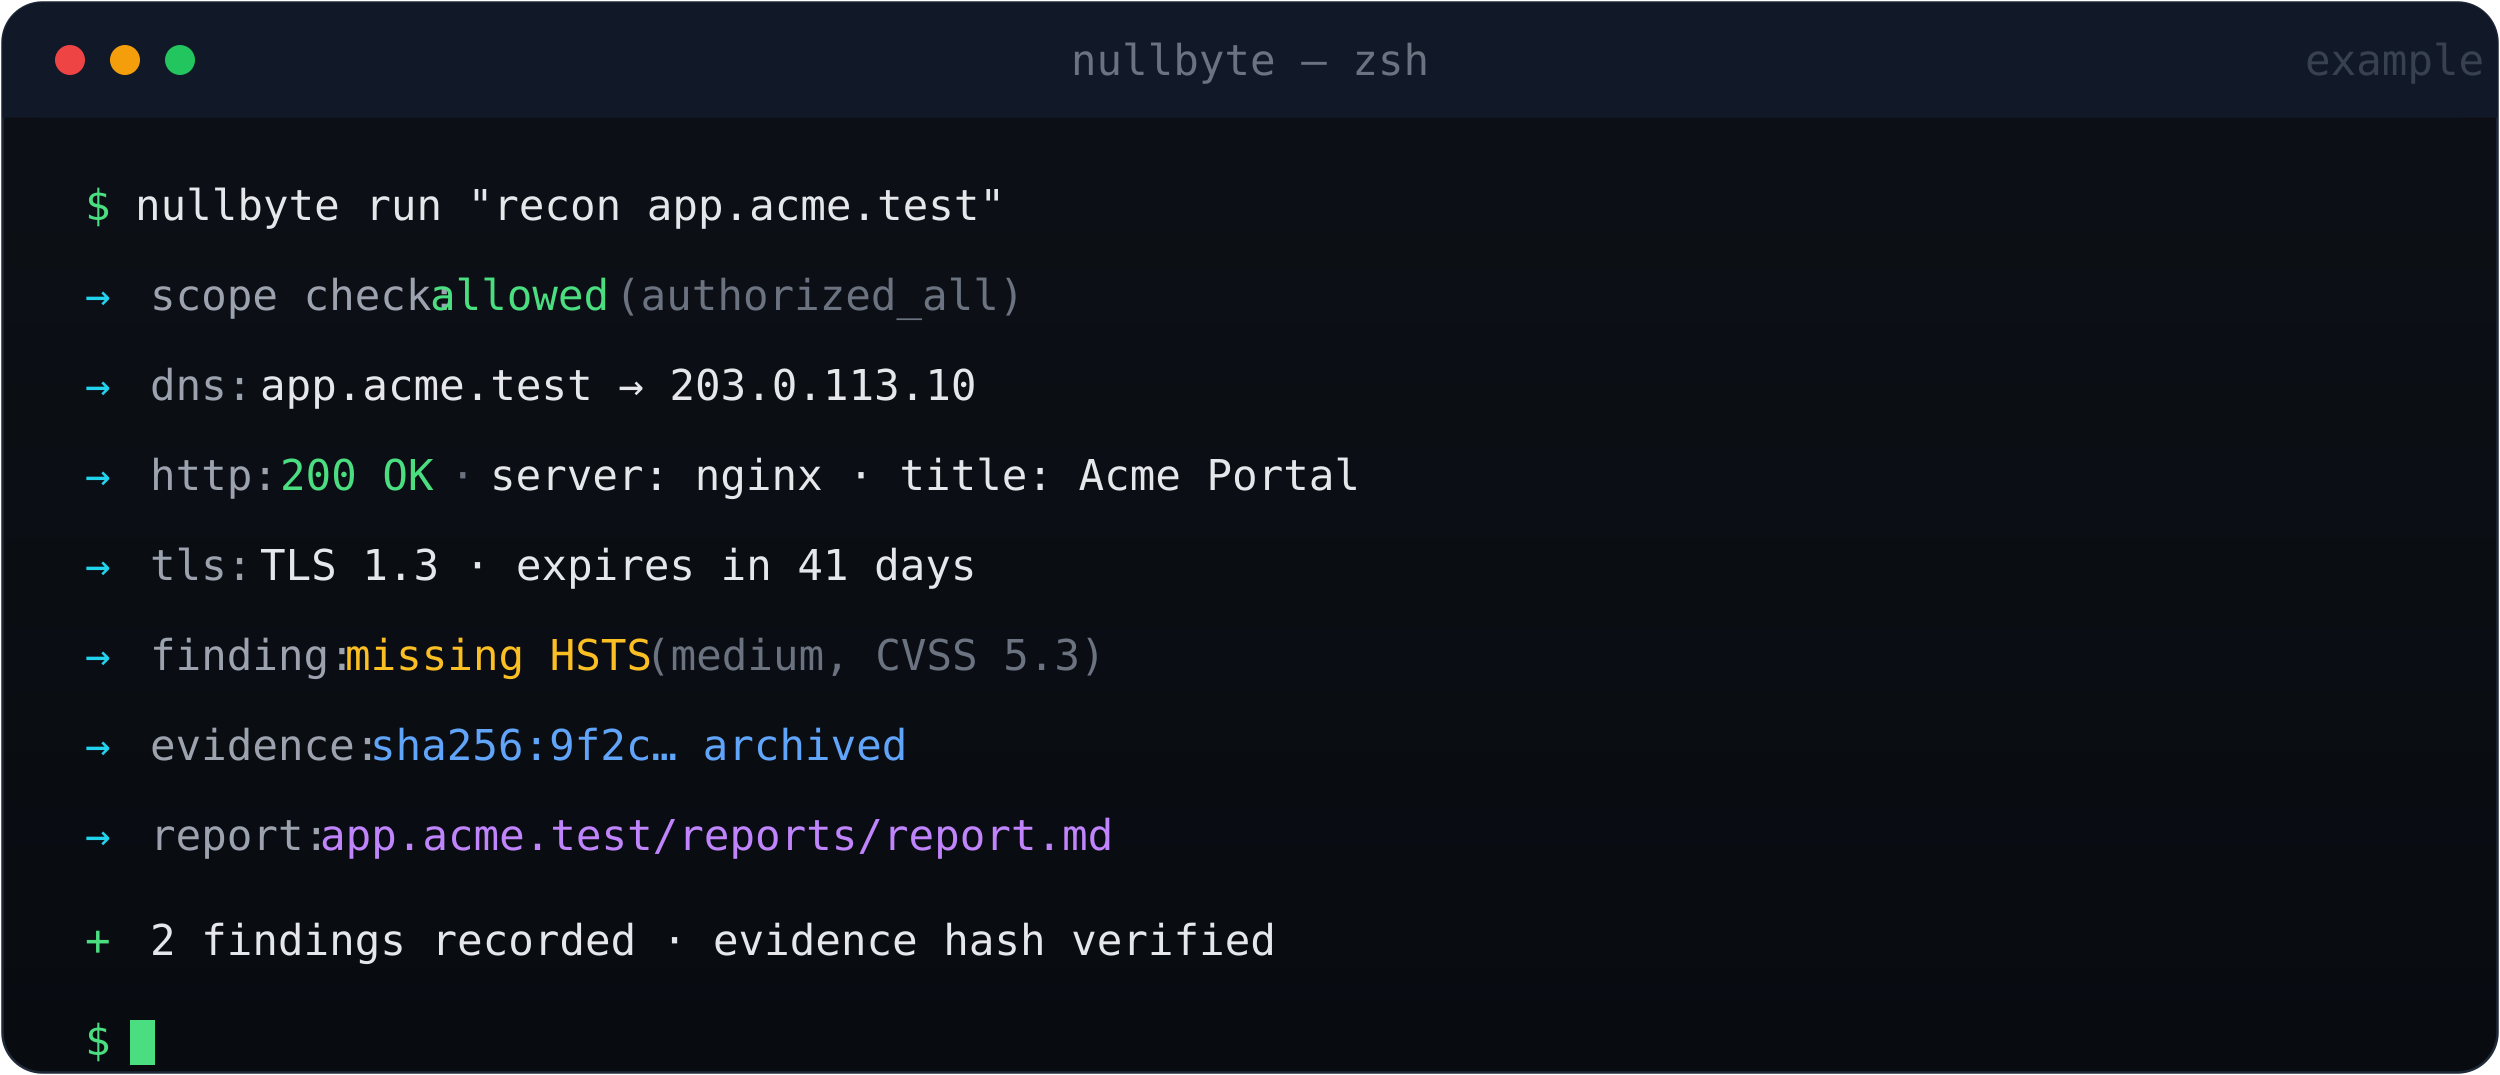
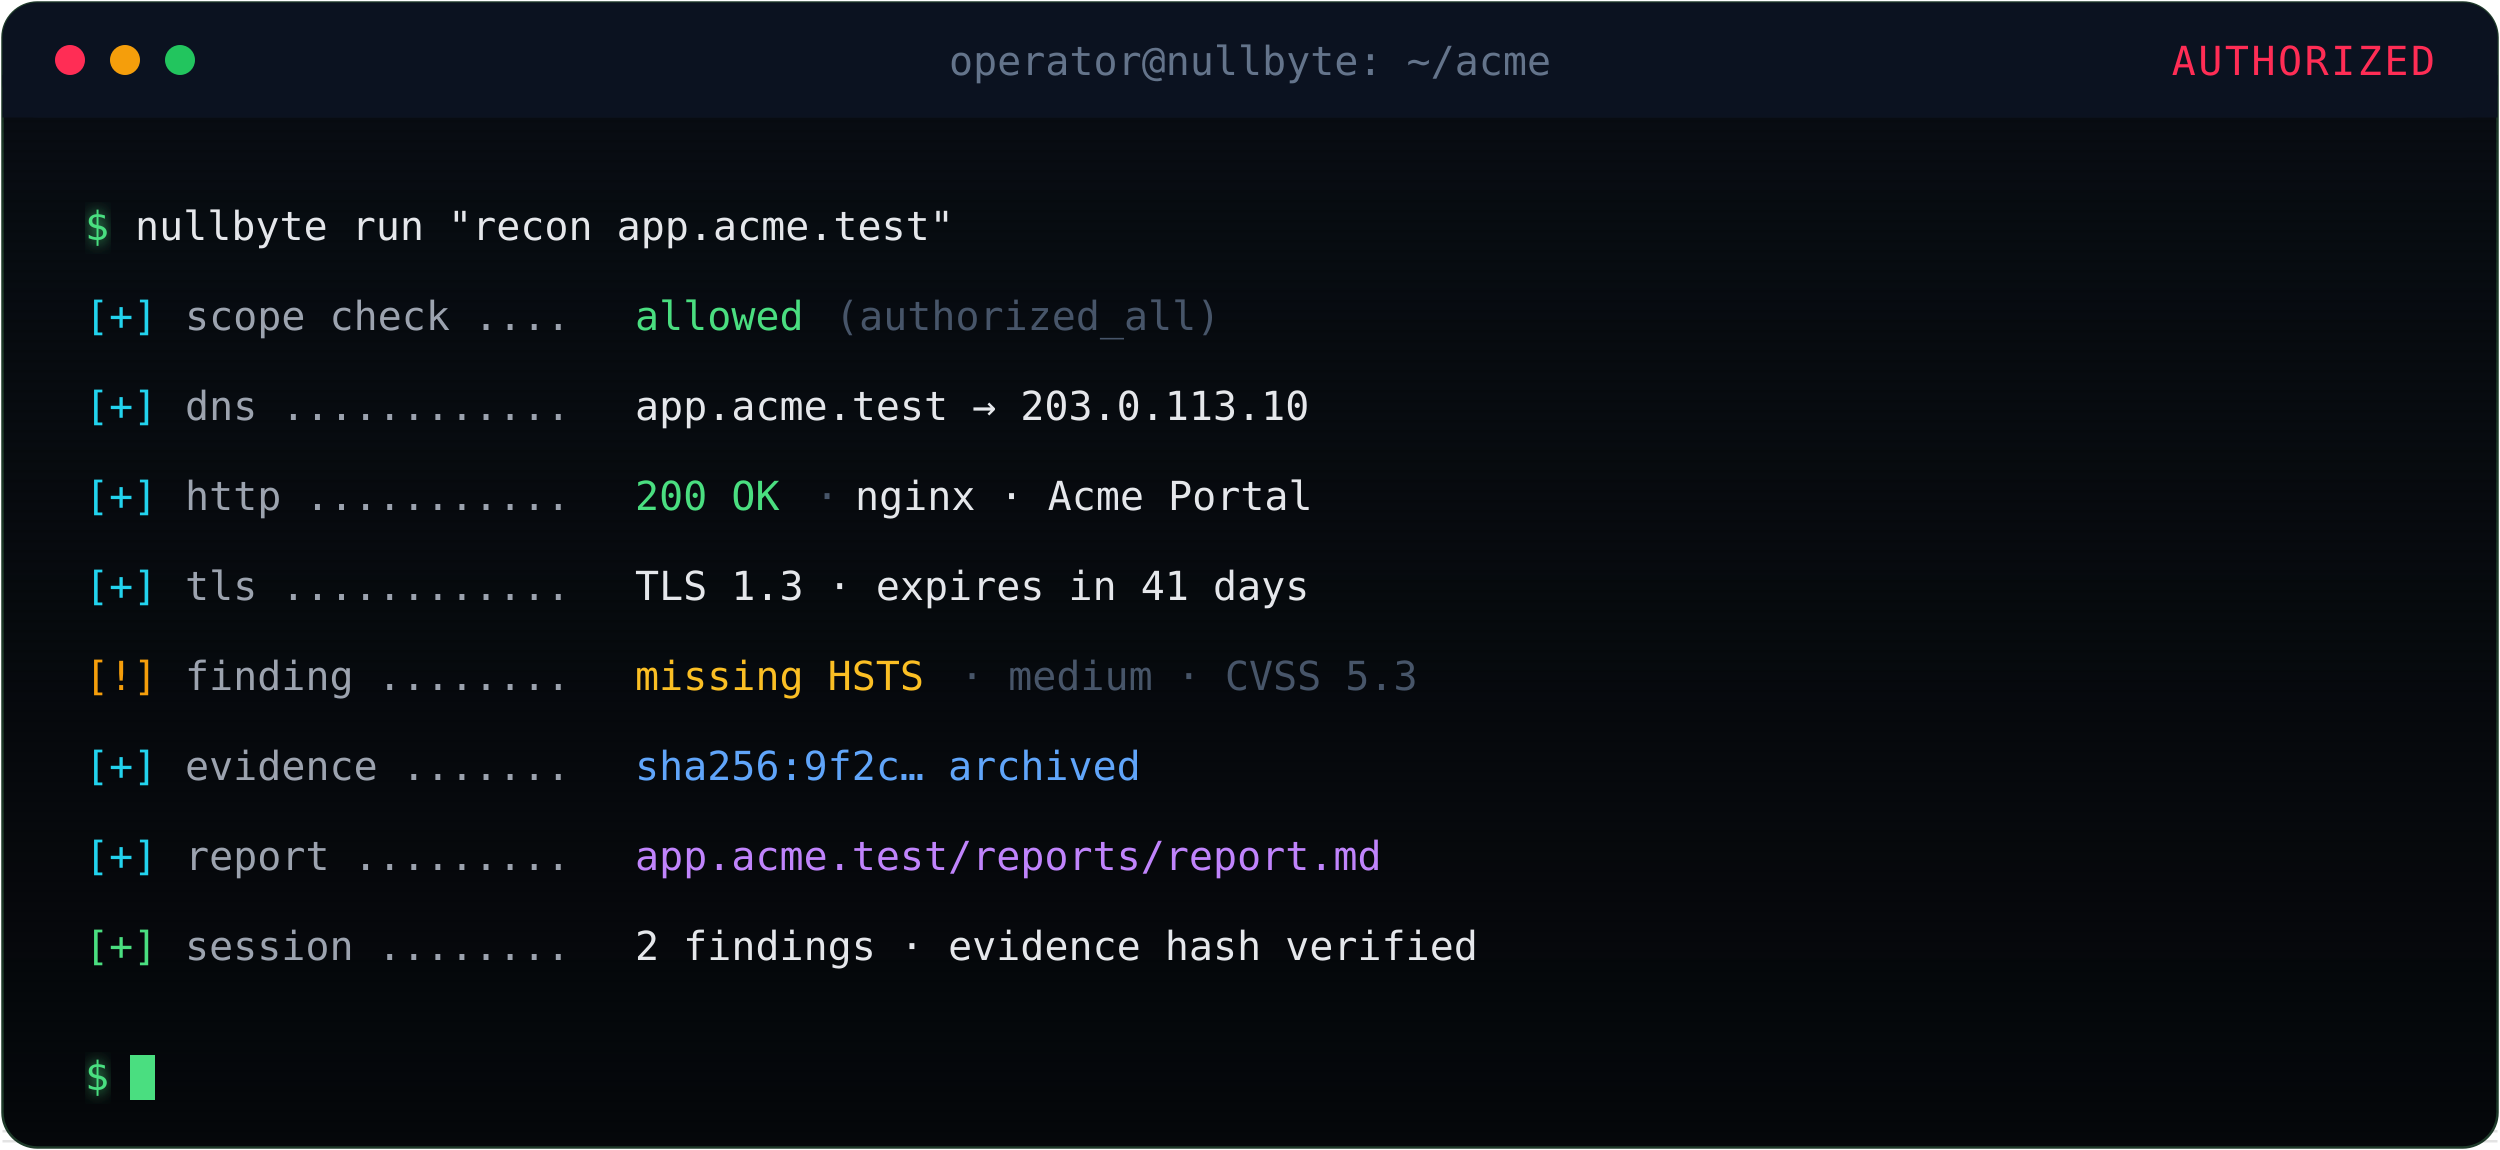
- <svg xmlns="http://www.w3.org/2000/svg" width="1000" height="430" viewBox="0 0 1000 430" role="img" aria-label="Animated NullByte security session">
+ <svg xmlns="http://www.w3.org/2000/svg" width="1000" height="460" viewBox="0 0 1000 460" role="img" aria-label="Animated NullByte security session">
  <defs>
    <linearGradient id="term" x1="0" y1="0" x2="0" y2="1">
-       <stop offset="0" stop-color="#0d1117" />
-       <stop offset="1" stop-color="#080b10" />
+       <stop offset="0" stop-color="#080d13" />
+       <stop offset="1" stop-color="#05070a" />
    </linearGradient>
+     <pattern id="scan" width="4" height="4" patternUnits="userSpaceOnUse">
+       <rect width="4" height="1" fill="#000" opacity="0.2" />
+     </pattern>
+     <filter id="glow" x="-20%" y="-20%" width="140%" height="140%">
+       <feGaussianBlur stdDeviation="3" result="blur" />
+       <feMerge>
+         <feMergeNode in="blur" />
+         <feMergeNode in="SourceGraphic" />
+       </feMerge>
+     </filter>
    <style>
      @keyframes show {
        from { opacity: 0; transform: translateY(5px); }
        to { opacity: 1; transform: translateY(0); }
      }
      @keyframes blink {
        0%, 49% { opacity: 1; }
        50%, 100% { opacity: 0; }
      }
-       .l { opacity: 1; animation: show .45s ease-out both; }
+       .l { opacity: 1; animation: show .4s ease-out both; }
      .cursor { animation: blink 1s step-end infinite; }
      @media (prefers-reduced-motion: reduce) {
        .l, .cursor { animation: none; opacity: 1; }
      }
      text {
        font-family: ui-monospace, SFMono-Regular, Menlo, Consolas, monospace;
-         font-size: 17px;
+         font-size: 16px;
      }
    </style>
  </defs>
-   <rect x="1" y="1" width="998" height="428" rx="16" fill="url(#term)" stroke="#1f2937" />
-   <rect x="1" y="1" width="998" height="46" rx="16" fill="#111827" />
-   <rect x="1" y="30" width="998" height="17" fill="#111827" />
-   <circle cx="28" cy="24" r="6" fill="#ef4444" />
+   <rect x="1" y="1" width="998" height="458" rx="14" fill="url(#term)" stroke="#1f3b2a" />
+   <rect x="1" y="1" width="998" height="46" rx="14" fill="#0b1220" />
+   <rect x="1" y="30" width="998" height="17" fill="#0b1220" />
+   <circle cx="28" cy="24" r="6" fill="#ff2d55" />
  <circle cx="50" cy="24" r="6" fill="#f59e0b" />
  <circle cx="72" cy="24" r="6" fill="#22c55e" />
-   <text x="500" y="30" text-anchor="middle" fill="#6b7280" font-size="14">nullbyte — zsh</text>
-   <text x="922" y="30" fill="#374151" font-size="12">example</text>
-   <g transform="translate(34 88)">
+   <text x="500" y="30" text-anchor="middle" fill="#64748b" font-size="13">operator@nullbyte: ~/acme</text>
+   <text x="974" y="30" text-anchor="end" fill="#ff2d55" font-size="12" letter-spacing="1">AUTHORIZED</text>
+   <rect x="1" y="47" width="998" height="412" fill="url(#scan)" opacity=".55" />
+   <g transform="translate(34 96)">
    <g class="l" style="animation-delay:.2s">
-       <text x="0" y="0" fill="#4ade80">$</text>
+       <text x="0" y="0" fill="#4ade80" filter="url(#glow)">$</text>
      <text x="20" y="0" fill="#e5e7eb">nullbyte run "recon app.acme.test"</text>
    </g>
    <g class="l" style="animation-delay:.8s">
-       <text x="0" y="36" fill="#22d3ee">→</text>
-       <text x="26" y="36" fill="#9ca3af">scope check:</text>
-       <text x="138" y="36" fill="#4ade80">allowed</text>
-       <text x="212" y="36" fill="#6b7280">(authorized_all)</text>
+       <text x="0" y="36" fill="#22d3ee">[+]</text>
+       <text x="40" y="36" fill="#9ca3af">scope check ....</text>
+       <text x="220" y="36" fill="#4ade80">allowed</text>
+       <text x="300" y="36" fill="#475569">(authorized_all)</text>
    </g>
-     <g class="l" style="animation-delay:1.2s">
-       <text x="0" y="72" fill="#22d3ee">→</text>
-       <text x="26" y="72" fill="#9ca3af">dns:</text>
-       <text x="70" y="72" fill="#e5e7eb">app.acme.test → 203.0.113.10</text>
+     <g class="l" style="animation-delay:1.15s">
+       <text x="0" y="72" fill="#22d3ee">[+]</text>
+       <text x="40" y="72" fill="#9ca3af">dns ............</text>
+       <text x="220" y="72" fill="#e5e7eb">app.acme.test → 203.0.113.10</text>
    </g>
-     <g class="l" style="animation-delay:1.6s">
-       <text x="0" y="108" fill="#22d3ee">→</text>
-       <text x="26" y="108" fill="#9ca3af">http:</text>
-       <text x="78" y="108" fill="#4ade80">200 OK</text>
-       <text x="146" y="108" fill="#6b7280">·</text>
-       <text x="162" y="108" fill="#e5e7eb">server: nginx · title: Acme Portal</text>
+     <g class="l" style="animation-delay:1.5s">
+       <text x="0" y="108" fill="#22d3ee">[+]</text>
+       <text x="40" y="108" fill="#9ca3af">http ...........</text>
+       <text x="220" y="108" fill="#4ade80">200 OK</text>
+       <text x="292" y="108" fill="#475569">·</text>
+       <text x="308" y="108" fill="#e5e7eb">nginx · Acme Portal</text>
    </g>
-     <g class="l" style="animation-delay:2.0s">
-       <text x="0" y="144" fill="#22d3ee">→</text>
-       <text x="26" y="144" fill="#9ca3af">tls:</text>
-       <text x="70" y="144" fill="#e5e7eb">TLS 1.3 · expires in 41 days</text>
+     <g class="l" style="animation-delay:1.85s">
+       <text x="0" y="144" fill="#22d3ee">[+]</text>
+       <text x="40" y="144" fill="#9ca3af">tls ............</text>
+       <text x="220" y="144" fill="#e5e7eb">TLS 1.3 · expires in 41 days</text>
    </g>
-     <g class="l" style="animation-delay:2.4s">
-       <text x="0" y="180" fill="#22d3ee">→</text>
-       <text x="26" y="180" fill="#9ca3af">finding:</text>
-       <text x="104" y="180" fill="#fbbf24">missing HSTS</text>
-       <text x="224" y="180" fill="#6b7280">(medium, CVSS 5.3)</text>
+     <g class="l" style="animation-delay:2.2s">
+       <text x="0" y="180" fill="#f59e0b">[!]</text>
+       <text x="40" y="180" fill="#9ca3af">finding ........</text>
+       <text x="220" y="180" fill="#fbbf24">missing HSTS</text>
+       <text x="350" y="180" fill="#475569">· medium · CVSS 5.3</text>
    </g>
-     <g class="l" style="animation-delay:2.8s">
-       <text x="0" y="216" fill="#22d3ee">→</text>
-       <text x="26" y="216" fill="#9ca3af">evidence:</text>
-       <text x="114" y="216" fill="#60a5fa">sha256:9f2c… archived</text>
+     <g class="l" style="animation-delay:2.55s">
+       <text x="0" y="216" fill="#22d3ee">[+]</text>
+       <text x="40" y="216" fill="#9ca3af">evidence .......</text>
+       <text x="220" y="216" fill="#60a5fa">sha256:9f2c… archived</text>
    </g>
-     <g class="l" style="animation-delay:3.2s">
-       <text x="0" y="252" fill="#22d3ee">→</text>
-       <text x="26" y="252" fill="#9ca3af">report:</text>
-       <text x="94" y="252" fill="#c084fc">app.acme.test/reports/report.md</text>
+     <g class="l" style="animation-delay:2.9s">
+       <text x="0" y="252" fill="#22d3ee">[+]</text>
+       <text x="40" y="252" fill="#9ca3af">report .........</text>
+       <text x="220" y="252" fill="#c084fc">app.acme.test/reports/report.md</text>
+     </g>
+     <g class="l" style="animation-delay:3.25s">
+       <text x="0" y="288" fill="#4ade80">[+]</text>
+       <text x="40" y="288" fill="#9ca3af">session ........</text>
+       <text x="220" y="288" fill="#e5e7eb">2 findings · evidence hash verified</text>
    </g>
    <g class="l" style="animation-delay:3.6s">
-       <text x="0" y="294" fill="#4ade80">+</text>
-       <text x="26" y="294" fill="#e5e7eb">2 findings recorded · evidence hash verified</text>
-     </g>
-     <g class="l" style="animation-delay:4.0s">
-       <text x="0" y="334" fill="#4ade80">$</text>
-       <rect class="cursor" x="18" y="320" width="10" height="18" fill="#4ade80" />
+       <text x="0" y="340" fill="#4ade80" filter="url(#glow)">$</text>
+       <rect class="cursor" x="18" y="326" width="10" height="18" fill="#4ade80" />
    </g>
  </g>
</svg>
